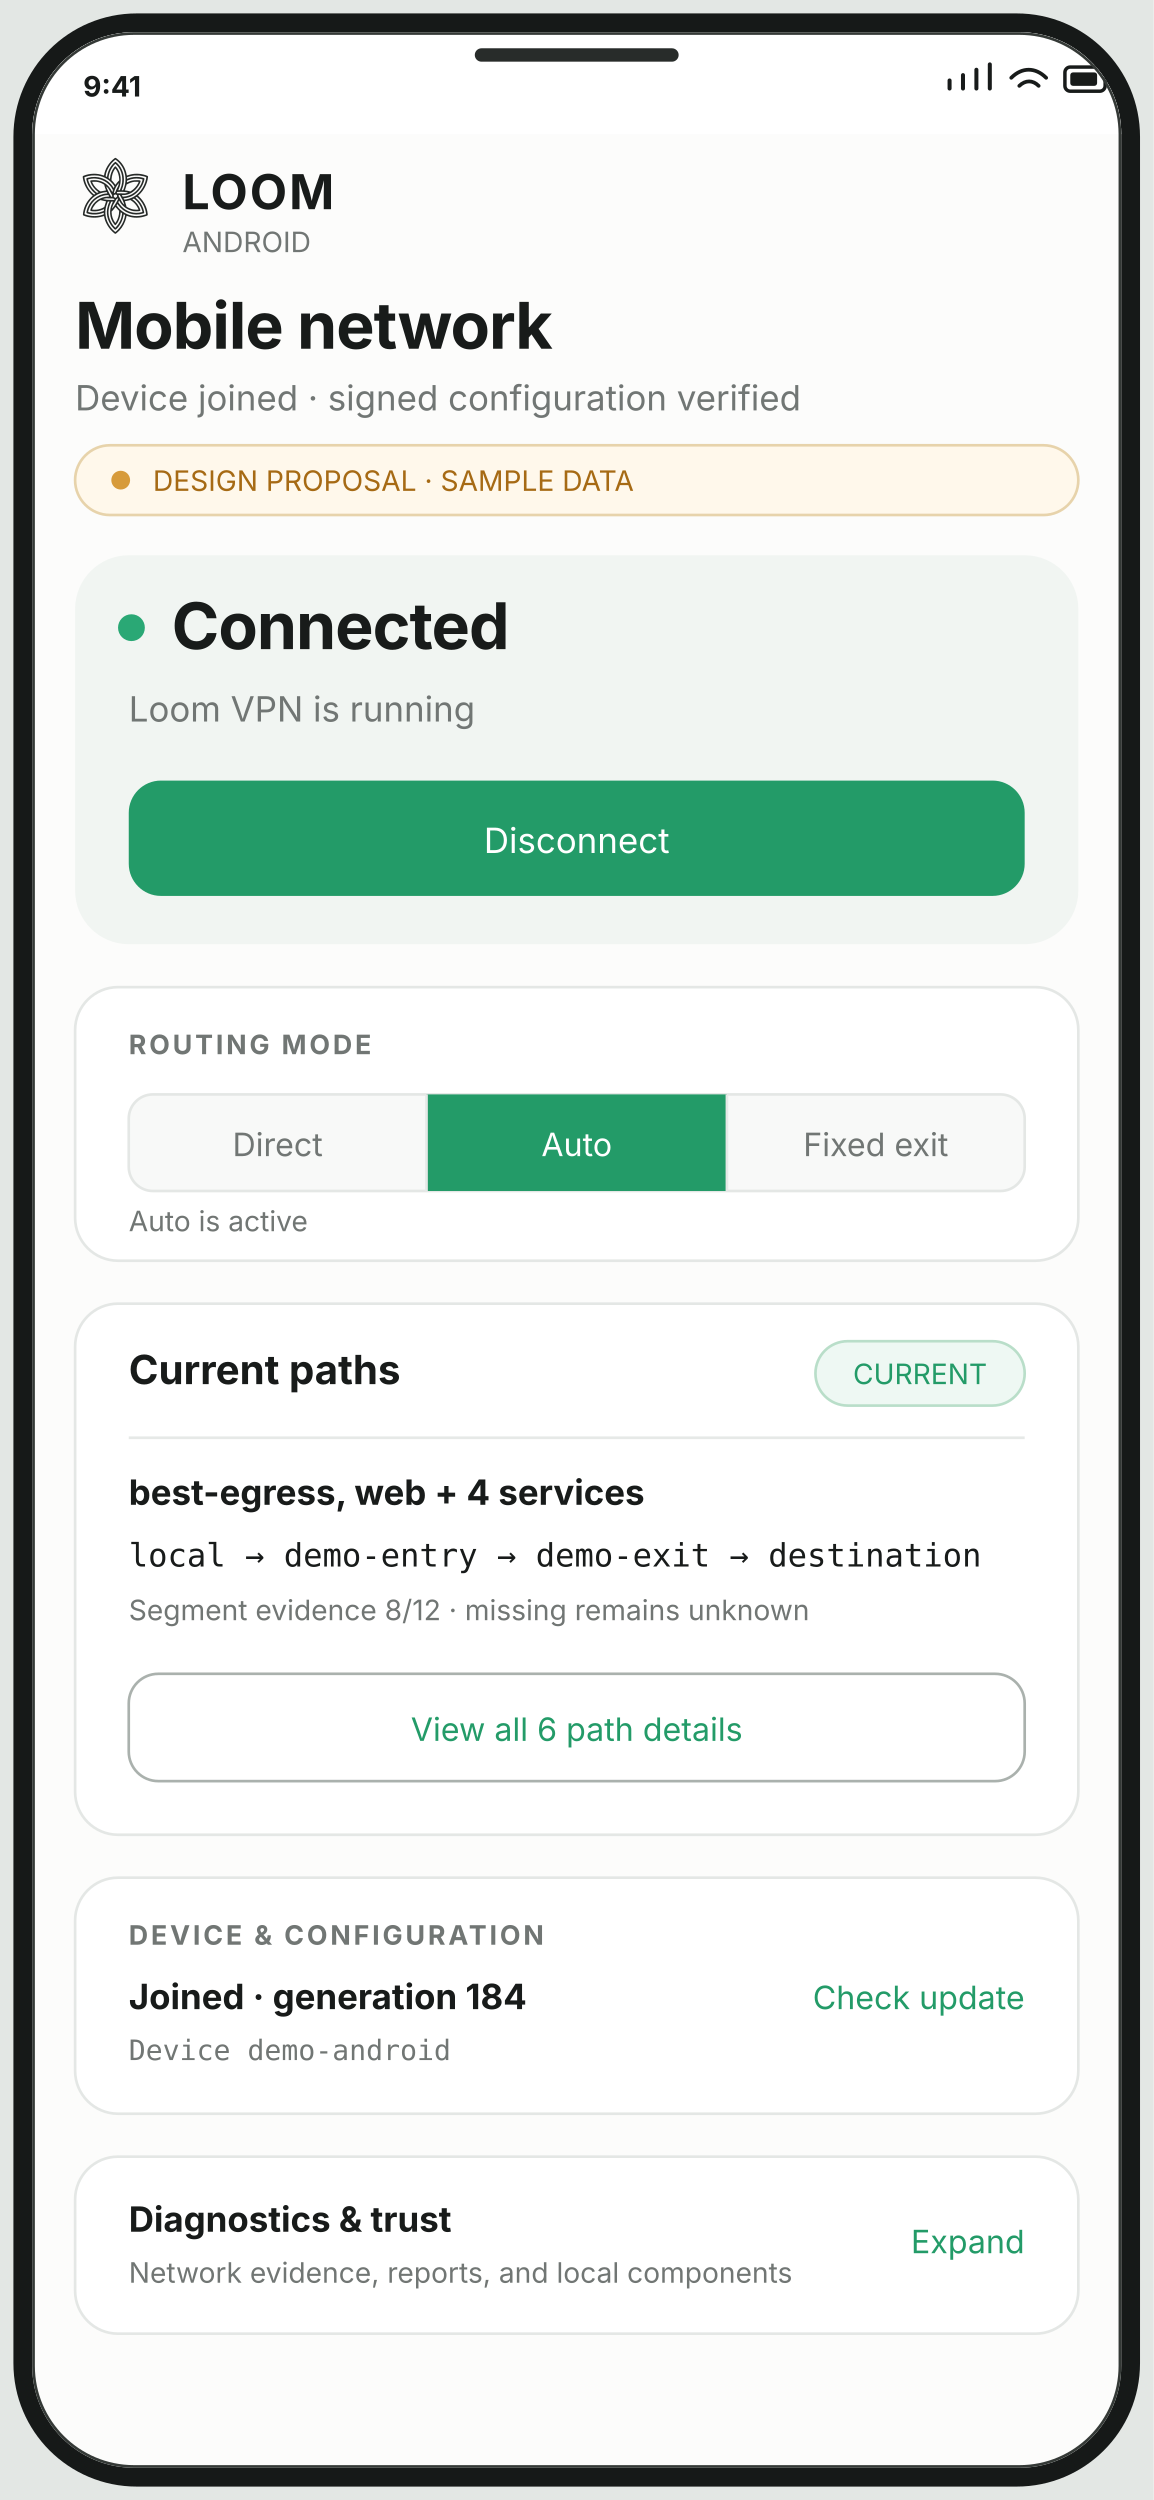
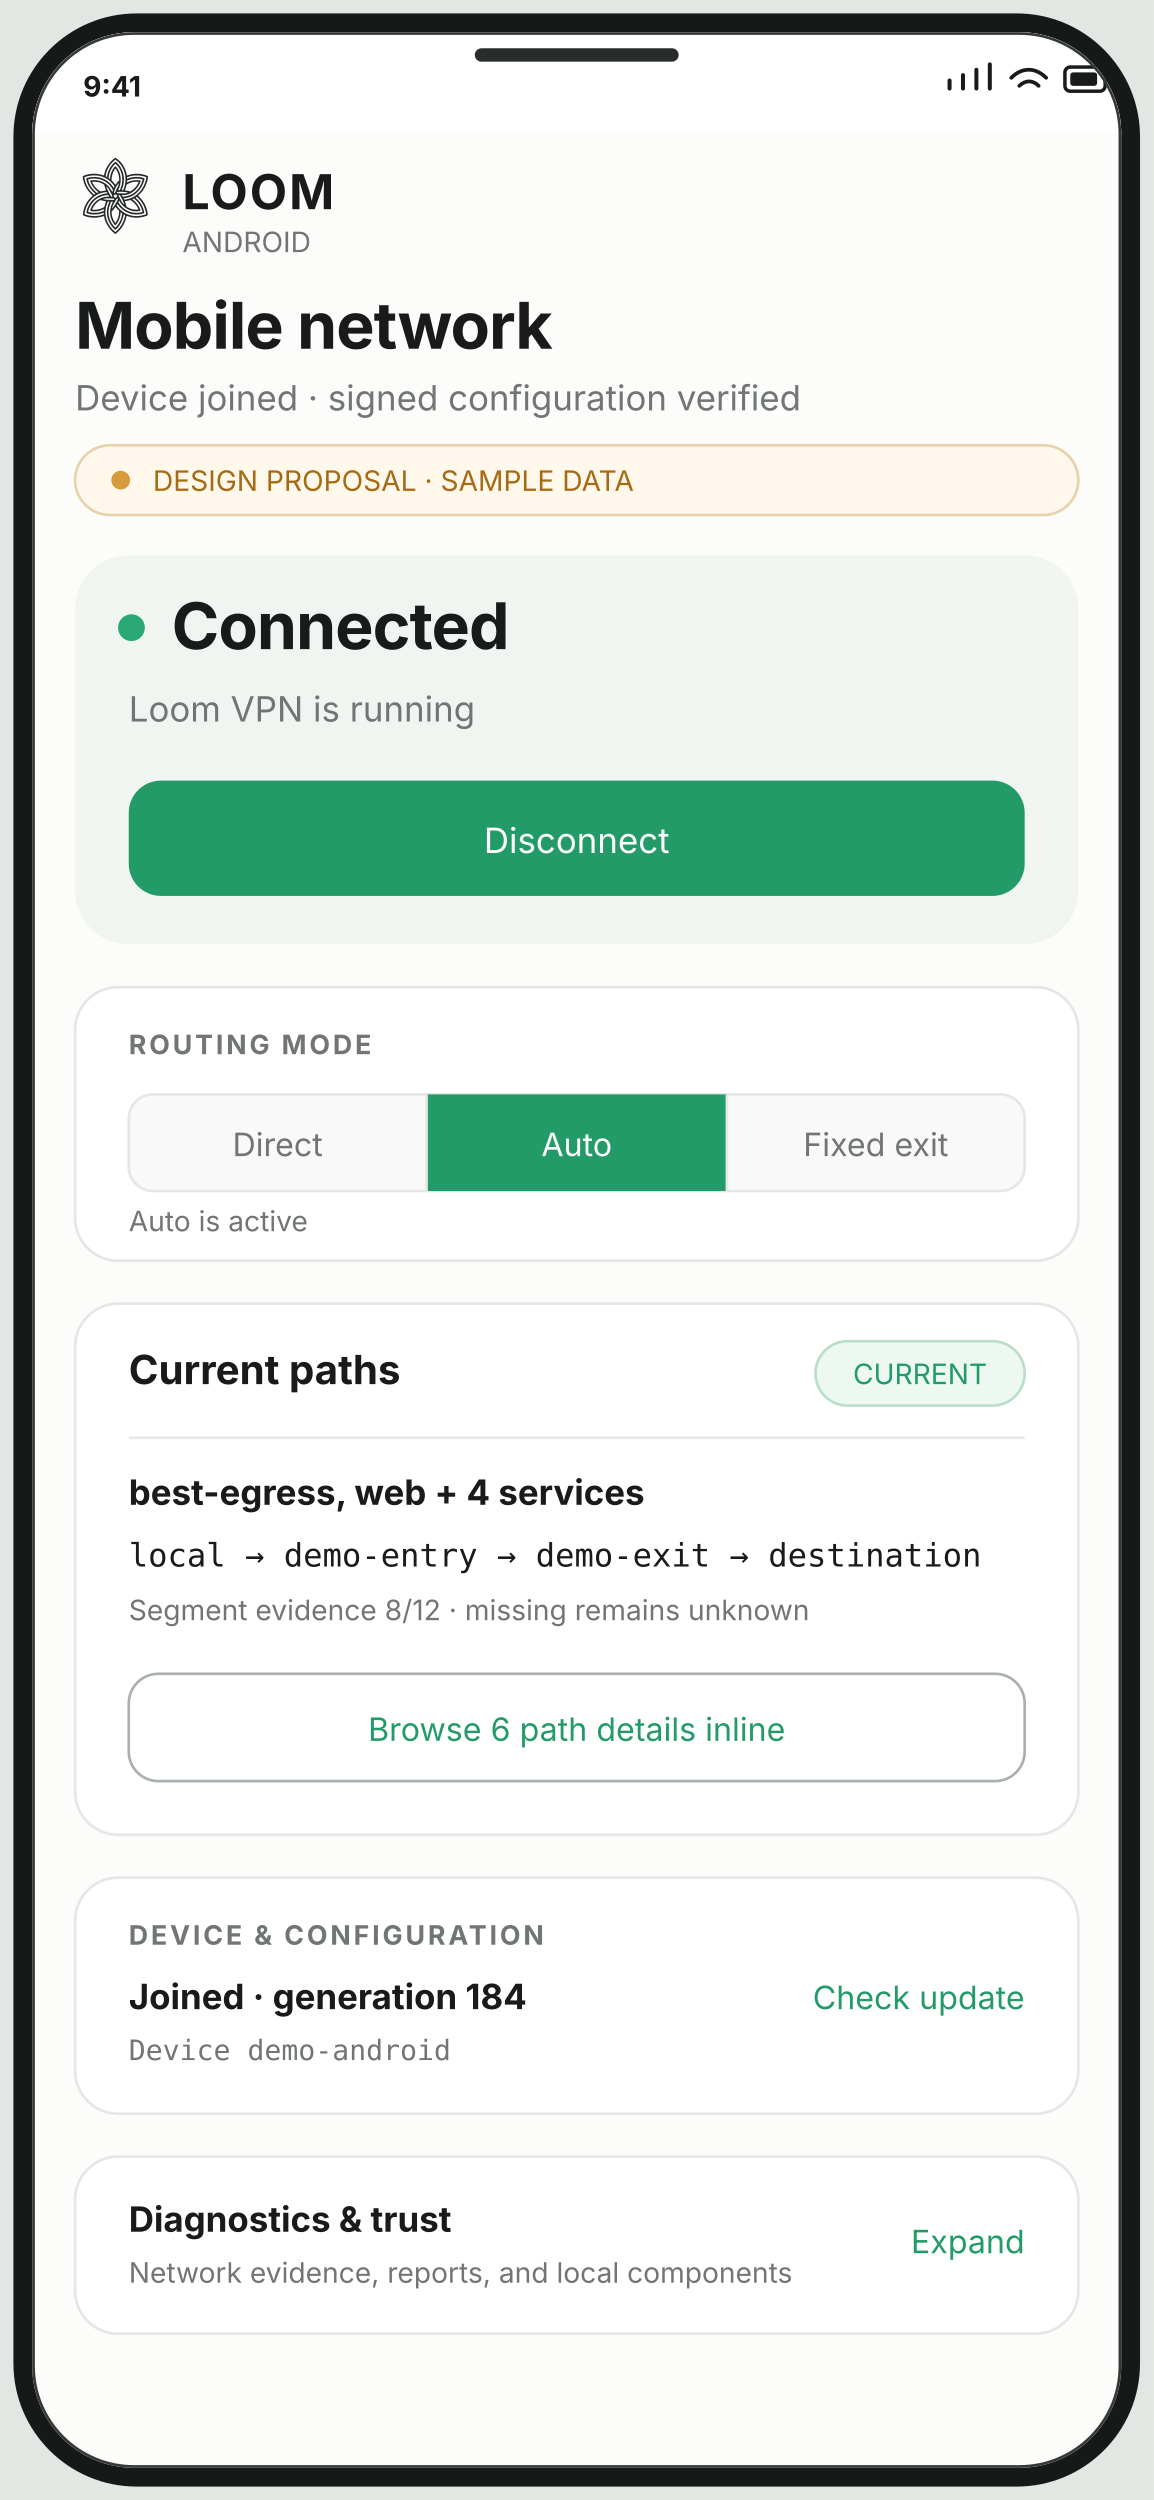
<svg xmlns="http://www.w3.org/2000/svg" width="430" height="932" viewBox="0 0 430 932" role="img" aria-labelledby="title description">
  <defs>
    <clipPath id="screen-clip">
      <rect x="12" y="12" width="406" height="908" rx="38" />
    </clipPath>
    <symbol id="loom-mark" viewBox="127 112 1000 1000">
      <g transform="translate(0,1254) scale(1,-1)">
        <path d="M616 1108 c-67 -49 -118 -133 -129 -209 0 -6 0 -6 -14 -1 -75 27 -166 24 -239 -6 -13 -5 -14 -7 -11 -29 12 -80 53 -155 115 -211 l9 -8 -6 -5 c-61 -53 -100 -121 -114 -200 -5 -31 -5 -38 4 -42 57 -26 138 -34 203 -20 13 2 22 5 39 10 14 5 14 5 15 -2 9 -70 60 -155 121 -204 17 -15 18 -15 34 -2 47 37 87 93 107 151 7 20 16 52 16 60 0 4 1 4 12 0 72 -28 158 -27 236 3 17 6 17 7 15 27 -8 79 -49 159 -111 215 l-9 9 10 9 c61 53 105 139 114 219 2 15 1 16 -28 26 -75 25 -156 25 -227 -2 -4 -1 -8 -2 -8 -2 -1 0 -2 7 -3 15 -15 81 -60 152 -126 198 -12 9 -14 9 -25 1z M639 1084 c105 -82 142 -225 92 -356 -7 -18 -7 -17 -16 -17 -4 0 -8 1 -8 1 -1 1 1 7 4 15 32 78 30 170 -5 243 -16 35 -40 66 -68 88 -9 8 -11 8 -20 0 -47 -39 -82 -103 -93 -169 -1 -7 -2 -12 -2 -13 -1 0 -17 8 -17 9 -1 1 4 27 7 40 13 44 37 89 68 124 15 16 44 43 47 43 0 0 5 -3 11 -8z M638 1031 c77 -72 98 -200 50 -307 -3 -8 -5 -11 -7 -12 -2 -1 -17 -1 -18 0 -1 0 2 6 5 12 44 94 31 213 -31 278 -10 11 -12 10 -29 -12 -26 -36 -44 -83 -47 -128 0 -6 -1 -11 -1 -11 -1 0 -6 4 -16 11 -4 3 2 39 12 67 13 41 41 84 68 108 4 4 3 4 14 -6z M635 973 c24 -33 37 -74 40 -124 l0 -15 -10 -10 c-11 -11 -23 -25 -32 -38 -6 -8 -5 -9 -13 3 -9 13 -19 24 -30 36 l-10 10 0 13 c3 48 18 94 42 128 6 7 6 7 13 -3z M413 893 c79 -13 148 -56 193 -118 12 -17 11 -15 6 -26 -3 -6 -5 -10 -5 -10 0 0 -4 6 -9 13 -66 103 -190 147 -314 114 -20 -6 -21 -6 -14 -34 15 -60 54 -120 102 -158 9 -8 9 -7 0 -12 -9 -6 -8 -6 -18 2 -57 48 -97 120 -110 196 -2 14 -3 13 7 16 22 9 53 16 85 19 13 2 61 0 77 -2z M923 895 c30 -3 83 -16 89 -22 2 -2 -7 -43 -14 -64 -34 -100 -109 -176 -200 -203 -23 -7 -59 -13 -61 -11 -2 2 -8 16 -8 16 0 1 7 2 16 2 74 9 136 45 185 108 27 35 49 81 57 120 4 17 3 19 -13 24 -62 19 -135 15 -193 -9 -9 -4 -9 -5 -9 7 l0 10 9 3 c25 10 56 17 83 19 9 1 50 1 59 0z M400 854 c70 -9 134 -47 176 -104 7 -11 21 -34 21 -36 0 -2 -6 -24 -7 -25 0 -1 -4 5 -8 13 -38 76 -106 124 -190 134 -14 2 -49 1 -62 -1 -16 -3 -18 -5 -12 -21 14 -42 48 -88 87 -117 7 -5 13 -10 13 -10 0 -1 -17 -9 -18 -9 -5 0 -42 35 -56 52 -24 29 -46 72 -54 105 -3 11 -3 10 11 14 30 8 67 10 99 5z M926 854 c13 -1 39 -7 40 -9 2 -2 -8 -34 -17 -55 -43 -93 -125 -152 -220 -158 l-11 0 -6 9 c-3 5 -5 9 -5 9 0 1 8 1 18 1 56 0 107 23 153 69 29 29 59 79 63 104 1 10 -11 13 -53 12 -42 0 -71 -6 -107 -24 -12 -6 -11 -6 -10 5 1 4 1 9 1 10 0 3 1 3 13 8 45 19 93 26 141 19z M391 816 c30 -3 68 -16 91 -32 l6 -3 4 -15 c4 -16 10 -34 16 -47 4 -11 4 -11 -3 -11 -12 -2 -37 -6 -48 -9 -16 -4 -14 -4 -26 4 -38 25 -67 57 -86 96 -7 15 -7 16 0 17 10 1 36 1 46 0z M914 816 c3 -2 2 -5 -4 -18 -19 -39 -53 -75 -89 -97 l-8 -5 -11 3 c-15 4 -33 8 -45 9 -6 1 -11 2 -11 2 -1 0 1 7 4 14 6 17 12 36 15 48 l1 9 9 5 c27 15 55 25 85 30 10 1 51 1 54 0z M669 789 c-4 -19 -7 -27 -14 -39 -10 -18 -20 -39 -29 -64 -1 -4 -2 -5 -10 -9 -9 -5 -9 -5 -5 11 10 40 28 75 51 103 10 12 10 12 7 -2z M529 746 c14 -16 17 -20 25 -37 8 -17 22 -42 30 -54 5 -9 6 -24 1 -26 -7 -2 -13 5 -35 46 -15 28 -35 75 -35 83 0 2 7 -4 14 -12z M721 691 c25 -1 43 -3 61 -8 4 0 2 -2 -8 -5 -19 -6 -28 -7 -48 -6 -12 1 -29 1 -46 1 -36 -1 -37 -1 -33 11 2 7 1 6 24 7 12 0 23 1 26 1 2 0 13 0 24 -1z M525 681 c5 -10 5 -10 -7 -10 -120 -9 -223 -101 -248 -221 -4 -22 -4 -23 11 -28 61 -19 132 -16 192 7 5 2 9 3 10 3 0 0 0 -5 0 -10 l1 -9 -9 -4 c-62 -24 -145 -25 -216 -1 -17 5 -16 4 -14 15 15 104 74 190 160 235 34 17 63 25 108 30 8 1 7 2 12 -7z M638 655 l9 -4 0 -10 c1 -13 2 -12 -10 -19 l-9 -6 -10 6 -9 6 -1 11 0 11 9 5 c12 6 11 6 21 0z M683 651 c0 -1 6 -10 12 -21 18 -30 29 -54 39 -82 6 -19 6 -19 -4 -9 -16 16 -22 25 -30 42 -7 14 -25 48 -30 54 -2 3 -3 15 -1 16 1 2 13 1 14 0z M546 642 c3 -5 5 -9 5 -9 0 -1 -7 -1 -16 -1 -94 0 -185 -66 -216 -155 -7 -22 -6 -23 23 -27 44 -5 89 3 131 21 7 3 13 6 13 6 0 -1 -1 -5 -1 -11 l-1 -11 -11 -5 c-53 -22 -115 -26 -174 -12 -11 3 -10 3 -9 10 8 39 30 82 58 115 44 53 119 88 184 88 l9 0 5 -9z M902 622 c45 -39 79 -92 96 -151 5 -19 10 -43 10 -51 l1 -7 -14 -5 c-89 -30 -180 -22 -253 22 -40 25 -68 49 -93 83 l-7 10 4 7 c7 13 6 12 12 3 73 -104 198 -148 317 -110 12 4 13 4 8 27 -9 42 -31 88 -59 123 -8 10 -33 35 -42 41 -6 5 -6 5 2 11 9 6 8 6 18 -3z M542 610 c10 -1 27 -1 38 -1 l20 0 8 -5 c4 -2 8 -4 8 -5 0 0 -1 -2 -2 -4 l-1 -4 -43 0 c-45 1 -55 2 -81 7 -8 1 -14 3 -15 3 0 1 15 6 27 8 15 3 15 3 20 2 2 0 11 0 21 -1z M661 609 c5 -9 -53 -107 -73 -125 -3 -3 -3 0 1 14 4 17 8 26 14 37 12 18 31 52 34 60 1 2 4 5 11 10 11 7 11 7 13 4z M863 604 c48 -36 83 -90 98 -148 2 -7 3 -14 3 -14 -1 -1 -5 -3 -11 -4 -90 -23 -180 3 -247 69 -17 18 -42 51 -42 56 0 2 9 20 10 20 0 0 3 -4 5 -8 36 -66 102 -112 177 -124 12 -2 51 -2 64 0 19 4 21 5 17 17 -15 50 -55 103 -97 128 -1 1 -2 2 -2 2 0 1 17 10 19 10 0 0 3 -2 6 -4z M458 585 c12 -4 37 -9 48 -11 8 0 7 0 3 -10 -5 -13 -13 -36 -16 -49 -3 -13 -2 -12 -19 -21 -38 -19 -72 -26 -112 -25 -22 1 -23 1 -23 5 3 13 23 45 41 67 16 18 58 49 64 48 1 -1 7 -2 14 -4z M824 583 c35 -22 63 -53 81 -89 6 -12 11 -22 10 -23 -4 -3 -47 -2 -68 2 -26 5 -69 24 -82 35 0 1 -2 8 -4 17 -2 9 -6 23 -10 32 -6 19 -6 18 1 19 14 1 57 11 59 13 1 1 4 0 13 -6z M553 570 c1 -1 1 -2 -2 -7 -11 -21 -21 -55 -26 -82 -15 -86 17 -180 82 -245 20 -20 19 -20 40 0 44 45 71 101 82 165 1 6 2 11 2 11 0 1 4 -1 9 -4 l8 -4 0 -5 c-11 -74 -51 -146 -110 -198 -12 -10 -10 -10 -21 -1 -77 65 -122 167 -113 259 3 34 14 74 26 103 l4 9 9 0 c5 0 9 0 10 -1z M597 570 c0 -1 -4 -9 -8 -18 -43 -88 -35 -184 20 -258 15 -20 17 -21 27 -10 30 33 52 90 57 145 0 11 0 11 10 3 10 -7 9 -6 7 -19 -7 -62 -34 -117 -76 -161 l-7 -7 -8 8 c-51 50 -82 131 -77 200 3 35 12 70 28 103 l7 14 10 0 c5 0 10 0 10 0z M639 493 c5 -6 14 -17 22 -24 l13 -14 0 -8 c0 -44 -14 -93 -38 -130 -9 -14 -9 -14 -13 -8 -26 35 -42 84 -42 127 l0 11 12 12 c11 12 22 25 31 38 3 4 6 7 6 7 0 0 4 -5 9 -11z" fill="#252927" fill-rule="evenodd" clip-rule="evenodd" />
      </g>
    </symbol>
    <symbol id="icon-settings" viewBox="0 0 24 24">
      <circle cx="12" cy="12" r="3.5" />
      <path d="M12 3v2.2M12 18.8V21M3 12h2.2M18.8 12H21M5.6 5.6l1.6 1.6M16.8 16.8l1.6 1.6M18.4 5.6l-1.6 1.6M7.2 16.8l-1.6 1.6" />
    </symbol>
    <symbol id="icon-shield" viewBox="0 0 24 24">
      <path d="m12 2.5 7 3v5.6c0 4.1-2.5 7.3-7 9.2-4.5-1.9-7-5.1-7-9.2V5.5Z" />
      <path d="m8.5 11.5 2.2 2.2 4.8-5" />
    </symbol>
    <symbol id="icon-power" viewBox="0 0 24 24">
      <path d="M12 2.5v9M6.2 5.8a8.5 8.5 0 1 0 11.6 0" />
    </symbol>
    <symbol id="icon-check" viewBox="0 0 20 20">
      <circle cx="10" cy="10" r="7.5" />
      <path d="m6.5 10 2.3 2.3 4.8-5" />
    </symbol>
    <symbol id="icon-phone" viewBox="0 0 24 24">
      <rect x="6" y="2.5" width="12" height="19" rx="2.5" />
      <path d="M10 5h4M10 19h4" />
    </symbol>
    <symbol id="icon-server" viewBox="0 0 24 24">
      <rect x="3" y="3" width="18" height="7" rx="2" />
      <rect x="3" y="14" width="18" height="7" rx="2" />
      <circle cx="7" cy="6.5" r="1" />
      <circle cx="7" cy="17.5" r="1" />
      <path d="M11 6.5h6M11 17.5h6" />
    </symbol>
    <symbol id="icon-globe" viewBox="0 0 24 24">
      <circle cx="12" cy="12" r="9" />
      <path d="M3 12h18M12 3c2.6 2.5 4 5.5 4 9s-1.4 6.5-4 9M12 3c-2.6 2.5-4 5.5-4 9s1.4 6.5 4 9" />
    </symbol>
    <symbol id="icon-home" viewBox="0 0 24 24">
      <path d="m3.5 11 8.5-7 8.5 7v9H7v-8M9.5 20v-6h5v6" />
    </symbol>
    <symbol id="icon-activity" viewBox="0 0 24 24">
      <path d="M3 12h3.5l2.5-6 3.8 12 3-8 2 2H21" />
    </symbol>
    <symbol id="icon-chevron" viewBox="0 0 20 20">
      <path d="m7 4 6 6-6 6" />
    </symbol>
    <style>
      .ui { font-family: Inter, "Atkinson Hyperlegible Next", Roboto, system-ui, sans-serif; fill: #181B1A; }
      .mono { font-family: "Intel One Mono", "Roboto Mono", ui-monospace, monospace; }
      .muted { fill: #717674; }
      .faint { fill: #9BA09E; }
      .green { fill: #239B68; }
      .amber { fill: #A66A14; }
      .heading { font-size: 24px; font-weight: 700; letter-spacing: -.35px; }
      .section { font-size: 15px; font-weight: 650; }
      .subsection { font-size: 13px; font-weight: 650; }
      .body { font-size: 13px; font-weight: 400; }
      .small { font-size: 12px; font-weight: 400; }
      .tiny { font-size: 10.5px; font-weight: 400; }
      .eyebrow { font-size: 10px; font-weight: 650; letter-spacing: 1.05px; }
      .metric { font-size: 17px; font-weight: 680; }
      .wordmark { font-size: 18px; font-weight: 700; letter-spacing: .8px; }
      .panel { fill: #FFFFFF; stroke: #E4E7E5; stroke-width: 1; }
      .panel-soft { fill: #F8F9F8; stroke: #E4E7E5; stroke-width: 1; }
      .chip-green { fill: #EEF8F3; stroke: #B9DEC9; stroke-width: 1; }
      .chip-amber { fill: #FFF8EB; stroke: #E7D3AB; stroke-width: 1; }
      .rule { stroke: #E6E9E7; stroke-width: 1; }
      .icon { fill: none; stroke: #747A77; stroke-width: 1.55; stroke-linecap: round; stroke-linejoin: round; }
      .icon-active { fill: none; stroke: #181B1A; stroke-width: 1.7; stroke-linecap: round; stroke-linejoin: round; }
      .icon-green { fill: none; stroke: #239B68; stroke-width: 1.7; stroke-linecap: round; stroke-linejoin: round; }
      .status-dot { fill: #2AA875; }
      .route-line { fill: none; stroke: #2AA875; stroke-width: 1.8; stroke-linecap: round; }
      .node-ring { fill: #FFFFFF; stroke: #B9DEC9; stroke-width: 1.35; }
    </style>
  </defs>
  <rect width="430" height="932" fill="#E3E7E4" />
  <rect x="5" y="5" width="420" height="922" rx="46" fill="#161918" />
  <rect x="12" y="12" width="406" height="908" rx="38" fill="#FCFCFB" />
  <g clip-path="url(#screen-clip)">
    <rect x="12" y="12" width="406" height="38" fill="#FFFFFF" />
    <g class="ui tiny">
      <text x="31" y="36" font-weight="650">9:41</text>
      <path d="M354 33v-3M359 33v-5M364 33v-7M369 33v-9" fill="none" stroke="#181B1A" stroke-width="1.5" stroke-linecap="round" />
      <path d="M377 29c4-4 9-4 13 0M380 32c2.3-2.2 5-2.2 7.2 0" fill="none" stroke="#181B1A" stroke-width="1.4" stroke-linecap="round" />
      <rect x="397" y="25" width="15" height="9" rx="2" fill="none" stroke="#181B1A" stroke-width="1.3" />
      <rect x="412" y="28" width="2" height="3" rx="1" fill="#181B1A" />
      <rect x="399" y="27" width="10" height="5" rx="1" fill="#181B1A" />
    </g>
    <use href="#loom-mark" x="28" y="58" width="30" height="30" />
    <text class="ui wordmark" x="68" y="78">LOOM</text>
    <text class="ui tiny muted" x="68" y="94">ANDROID</text>
    <text class="ui heading" x="28" y="130">Mobile network</text>
    <text class="ui body muted" x="28" y="153">Device joined · signed configuration verified</text>
    <rect x="28" y="166" width="374" height="26" rx="13" class="chip-amber" />
    <circle cx="45" cy="179" r="3.5" fill="#D79B3B" />
    <text class="ui tiny amber" x="57" y="183">DESIGN PROPOSAL · SAMPLE DATA</text>
    <rect x="28" y="207" width="374" height="145" rx="20" fill="#F1F5F2" />
    <g class="ui">
      <circle cx="49" cy="234" r="5" class="status-dot" />
      <text class="heading" x="64" y="242">Connected</text>
      <text class="body muted" x="48" y="269">Loom VPN is running</text>
      <rect x="48" y="291" width="334" height="43" rx="12" fill="#239B68" />
      <text class="body" x="215" y="318" fill="#FFFFFF" text-anchor="middle" font-weight="650">Disconnect</text>
    </g>
    <rect x="28" y="368" width="374" height="102" rx="16" class="panel" />
    <g class="ui">
      <text class="eyebrow muted" x="48" y="393">ROUTING MODE</text>
      <rect x="48" y="408" width="334" height="36" rx="9" class="panel-soft" />
      <rect x="159" y="408" width="112" height="36" fill="#239B68" />
      <line class="rule" x1="159" y1="408" x2="159" y2="444" />
      <line class="rule" x1="271" y1="408" x2="271" y2="444" />
      <text class="small muted" x="103.5" y="431" text-anchor="middle">Direct</text>
      <text class="small" x="215" y="431" fill="#FFFFFF" text-anchor="middle" font-weight="650">Auto</text>
      <text class="small muted" x="326.5" y="431" text-anchor="middle">Fixed exit</text>
      <text class="tiny muted" x="48" y="459">Auto is active</text>
    </g>
    <rect x="28" y="486" width="374" height="198" rx="16" class="panel" />
    <g class="ui">
      <text class="section" x="48" y="516">Current paths</text>
      <rect x="304" y="500" width="78" height="24" rx="12" class="chip-green" />
      <text class="tiny green" x="343" y="516" text-anchor="middle" font-weight="650">CURRENT</text>
      <line class="rule" x1="48" y1="536" x2="382" y2="536" />
      <text class="subsection" x="48" y="561">best-egress, web + 4 services</text>
      <text class="small mono" x="48" y="584">local → demo-entry → demo-exit → destination</text>
      <text class="tiny muted" x="48" y="604">Segment evidence 8/12 · missing remains unknown</text>
      <rect x="48" y="624" width="334" height="40" rx="11" fill="#FFFFFF" stroke="#AAB1AD" />
-       <text class="small green" x="215" y="649" text-anchor="middle" font-weight="650">View all 6 path details</text>
+       <text class="small green" x="215" y="649" text-anchor="middle" font-weight="650">Browse 6 path details inline</text>
    </g>
    <rect x="28" y="700" width="374" height="88" rx="16" class="panel" />
    <g class="ui">
      <text class="eyebrow muted" x="48" y="725">DEVICE &amp; CONFIGURATION</text>
      <text class="subsection" x="48" y="749">Joined · generation 184</text>
      <text class="tiny mono muted" x="48" y="768">Device demo-android</text>
      <text class="small green" x="382" y="749" text-anchor="end" font-weight="650">Check update</text>
    </g>
    <rect x="28" y="804" width="374" height="66" rx="16" class="panel" />
    <g class="ui">
      <text class="subsection" x="48" y="832">Diagnostics &amp; trust</text>
      <text class="tiny muted" x="48" y="851">Network evidence, reports, and local components</text>
      <text class="small green" x="382" y="840" text-anchor="end" font-weight="650">Expand</text>
    </g>
  </g>
  <rect x="177" y="18" width="76" height="5" rx="2.5" fill="#282C2A" />
  <rect x="12.5" y="12.5" width="405" height="907" rx="37.5" fill="none" stroke="#343936" />
</svg>
